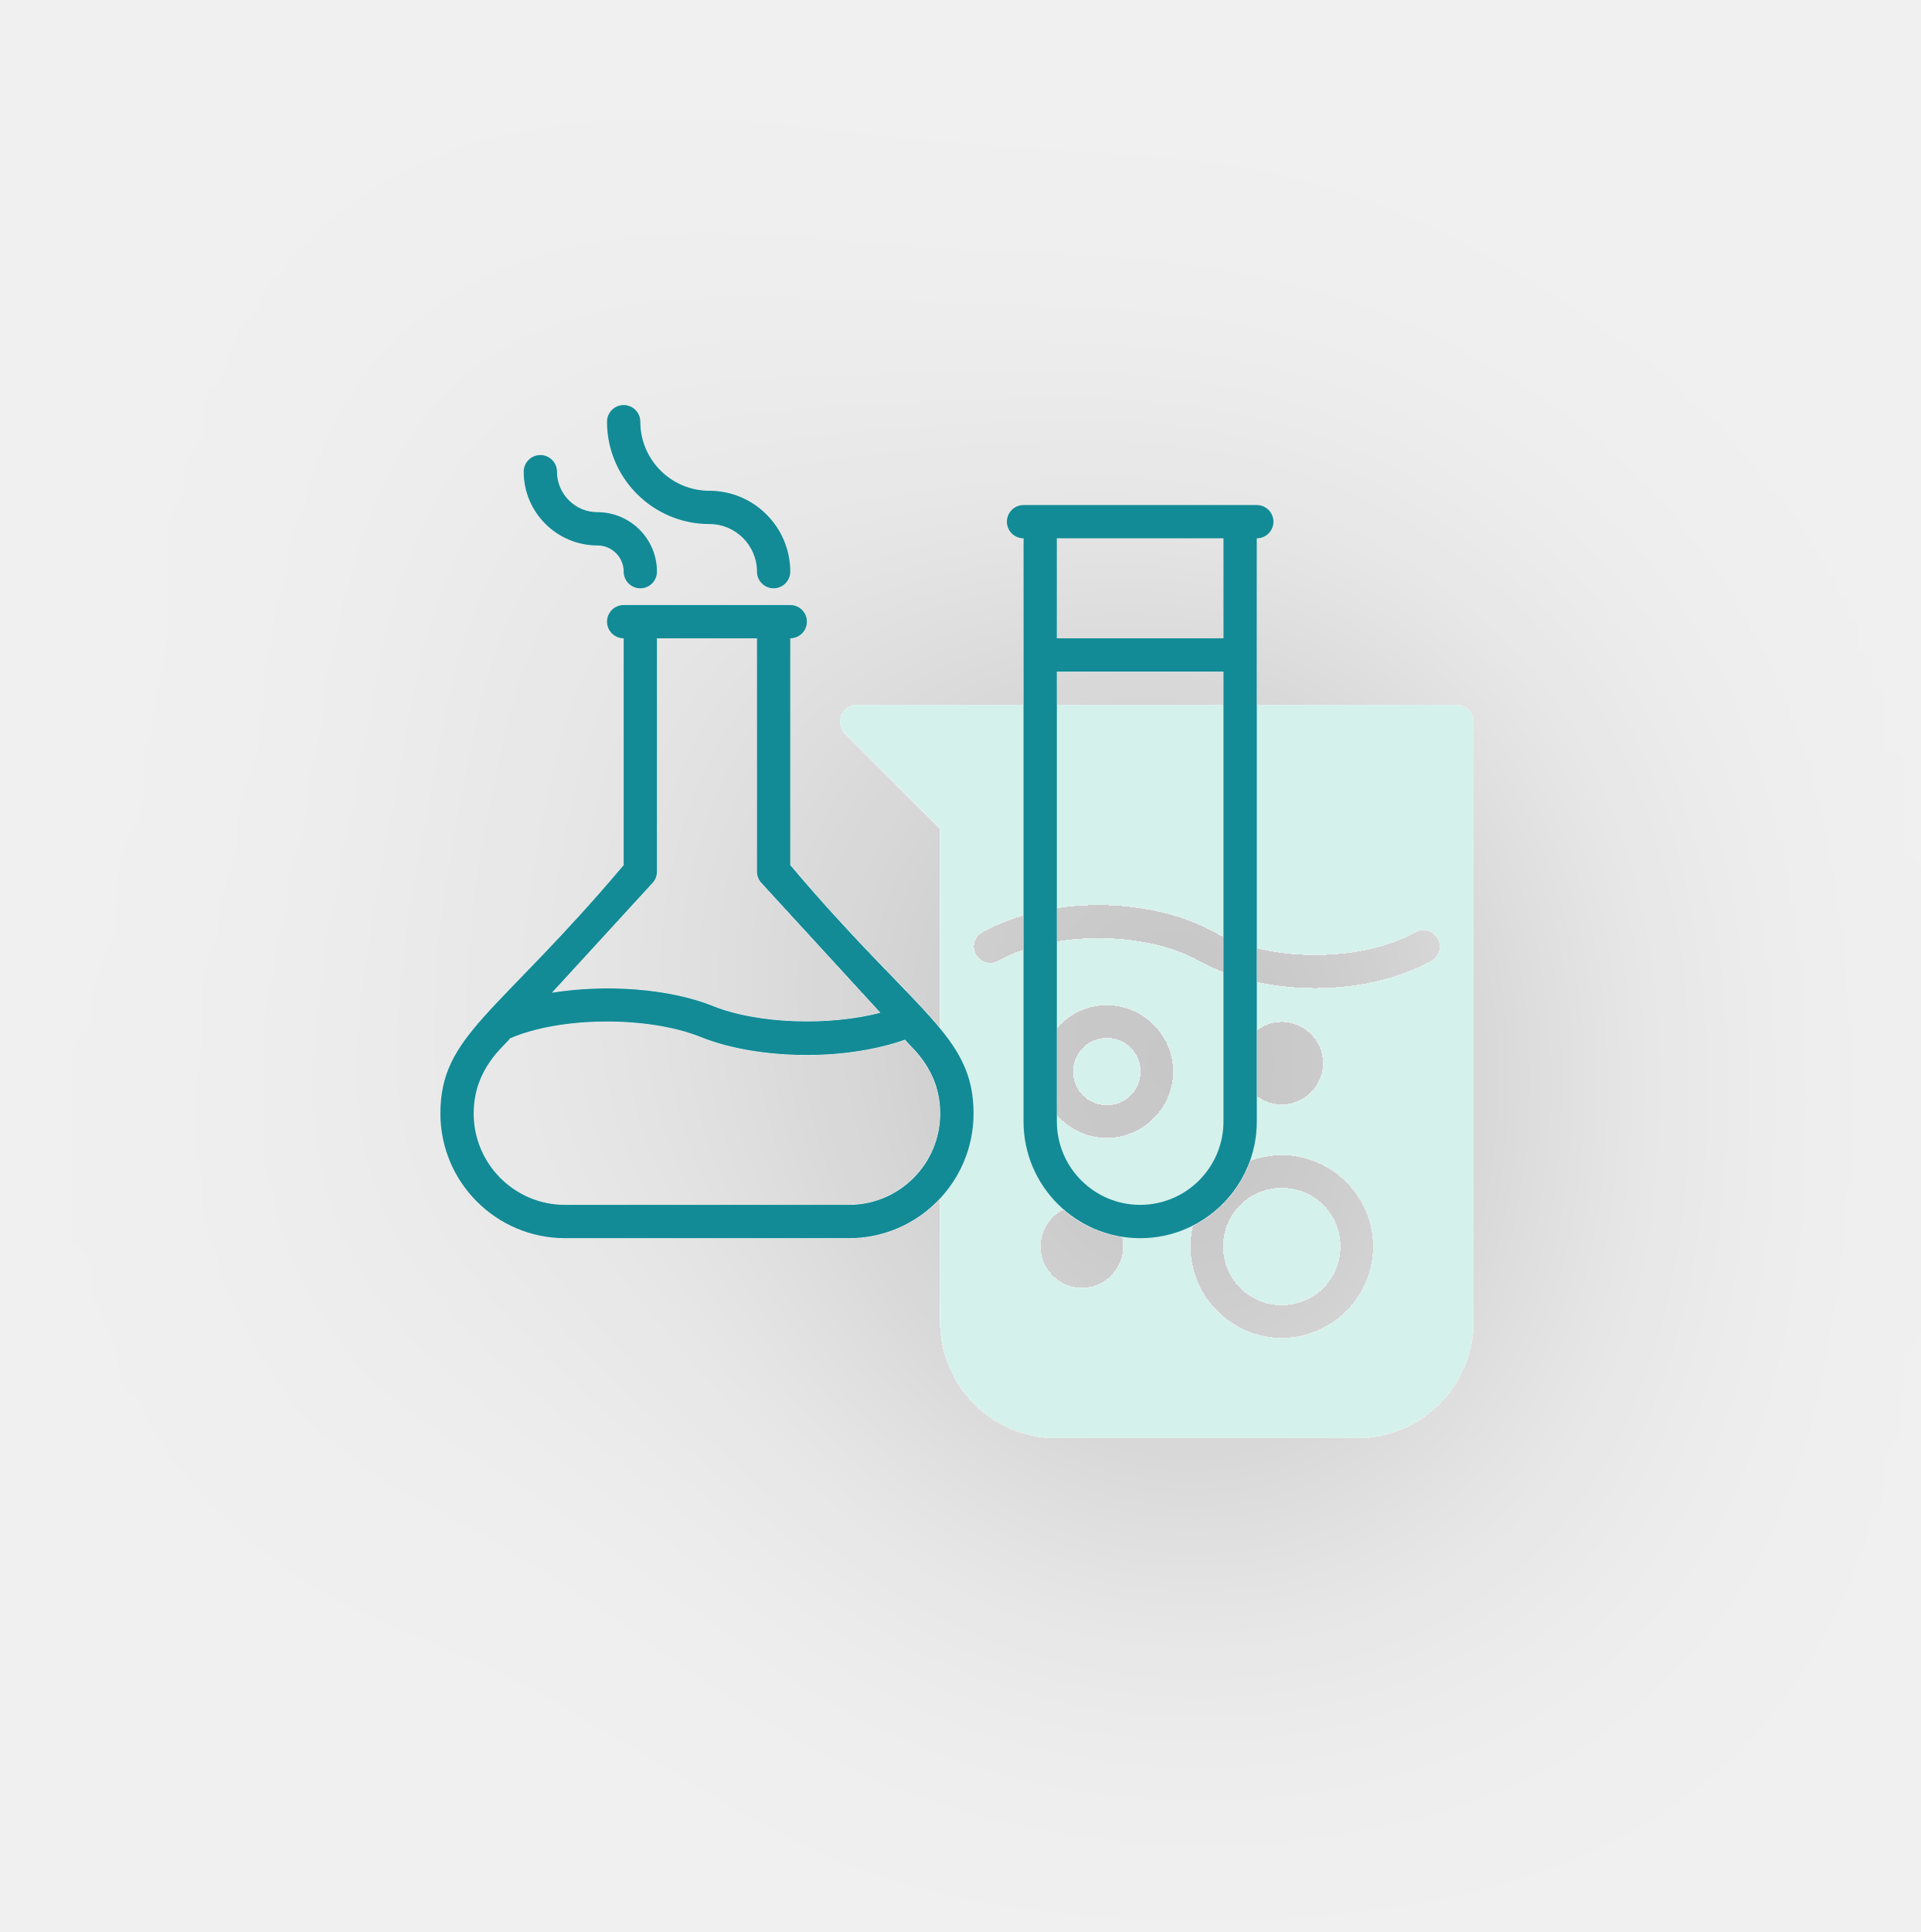
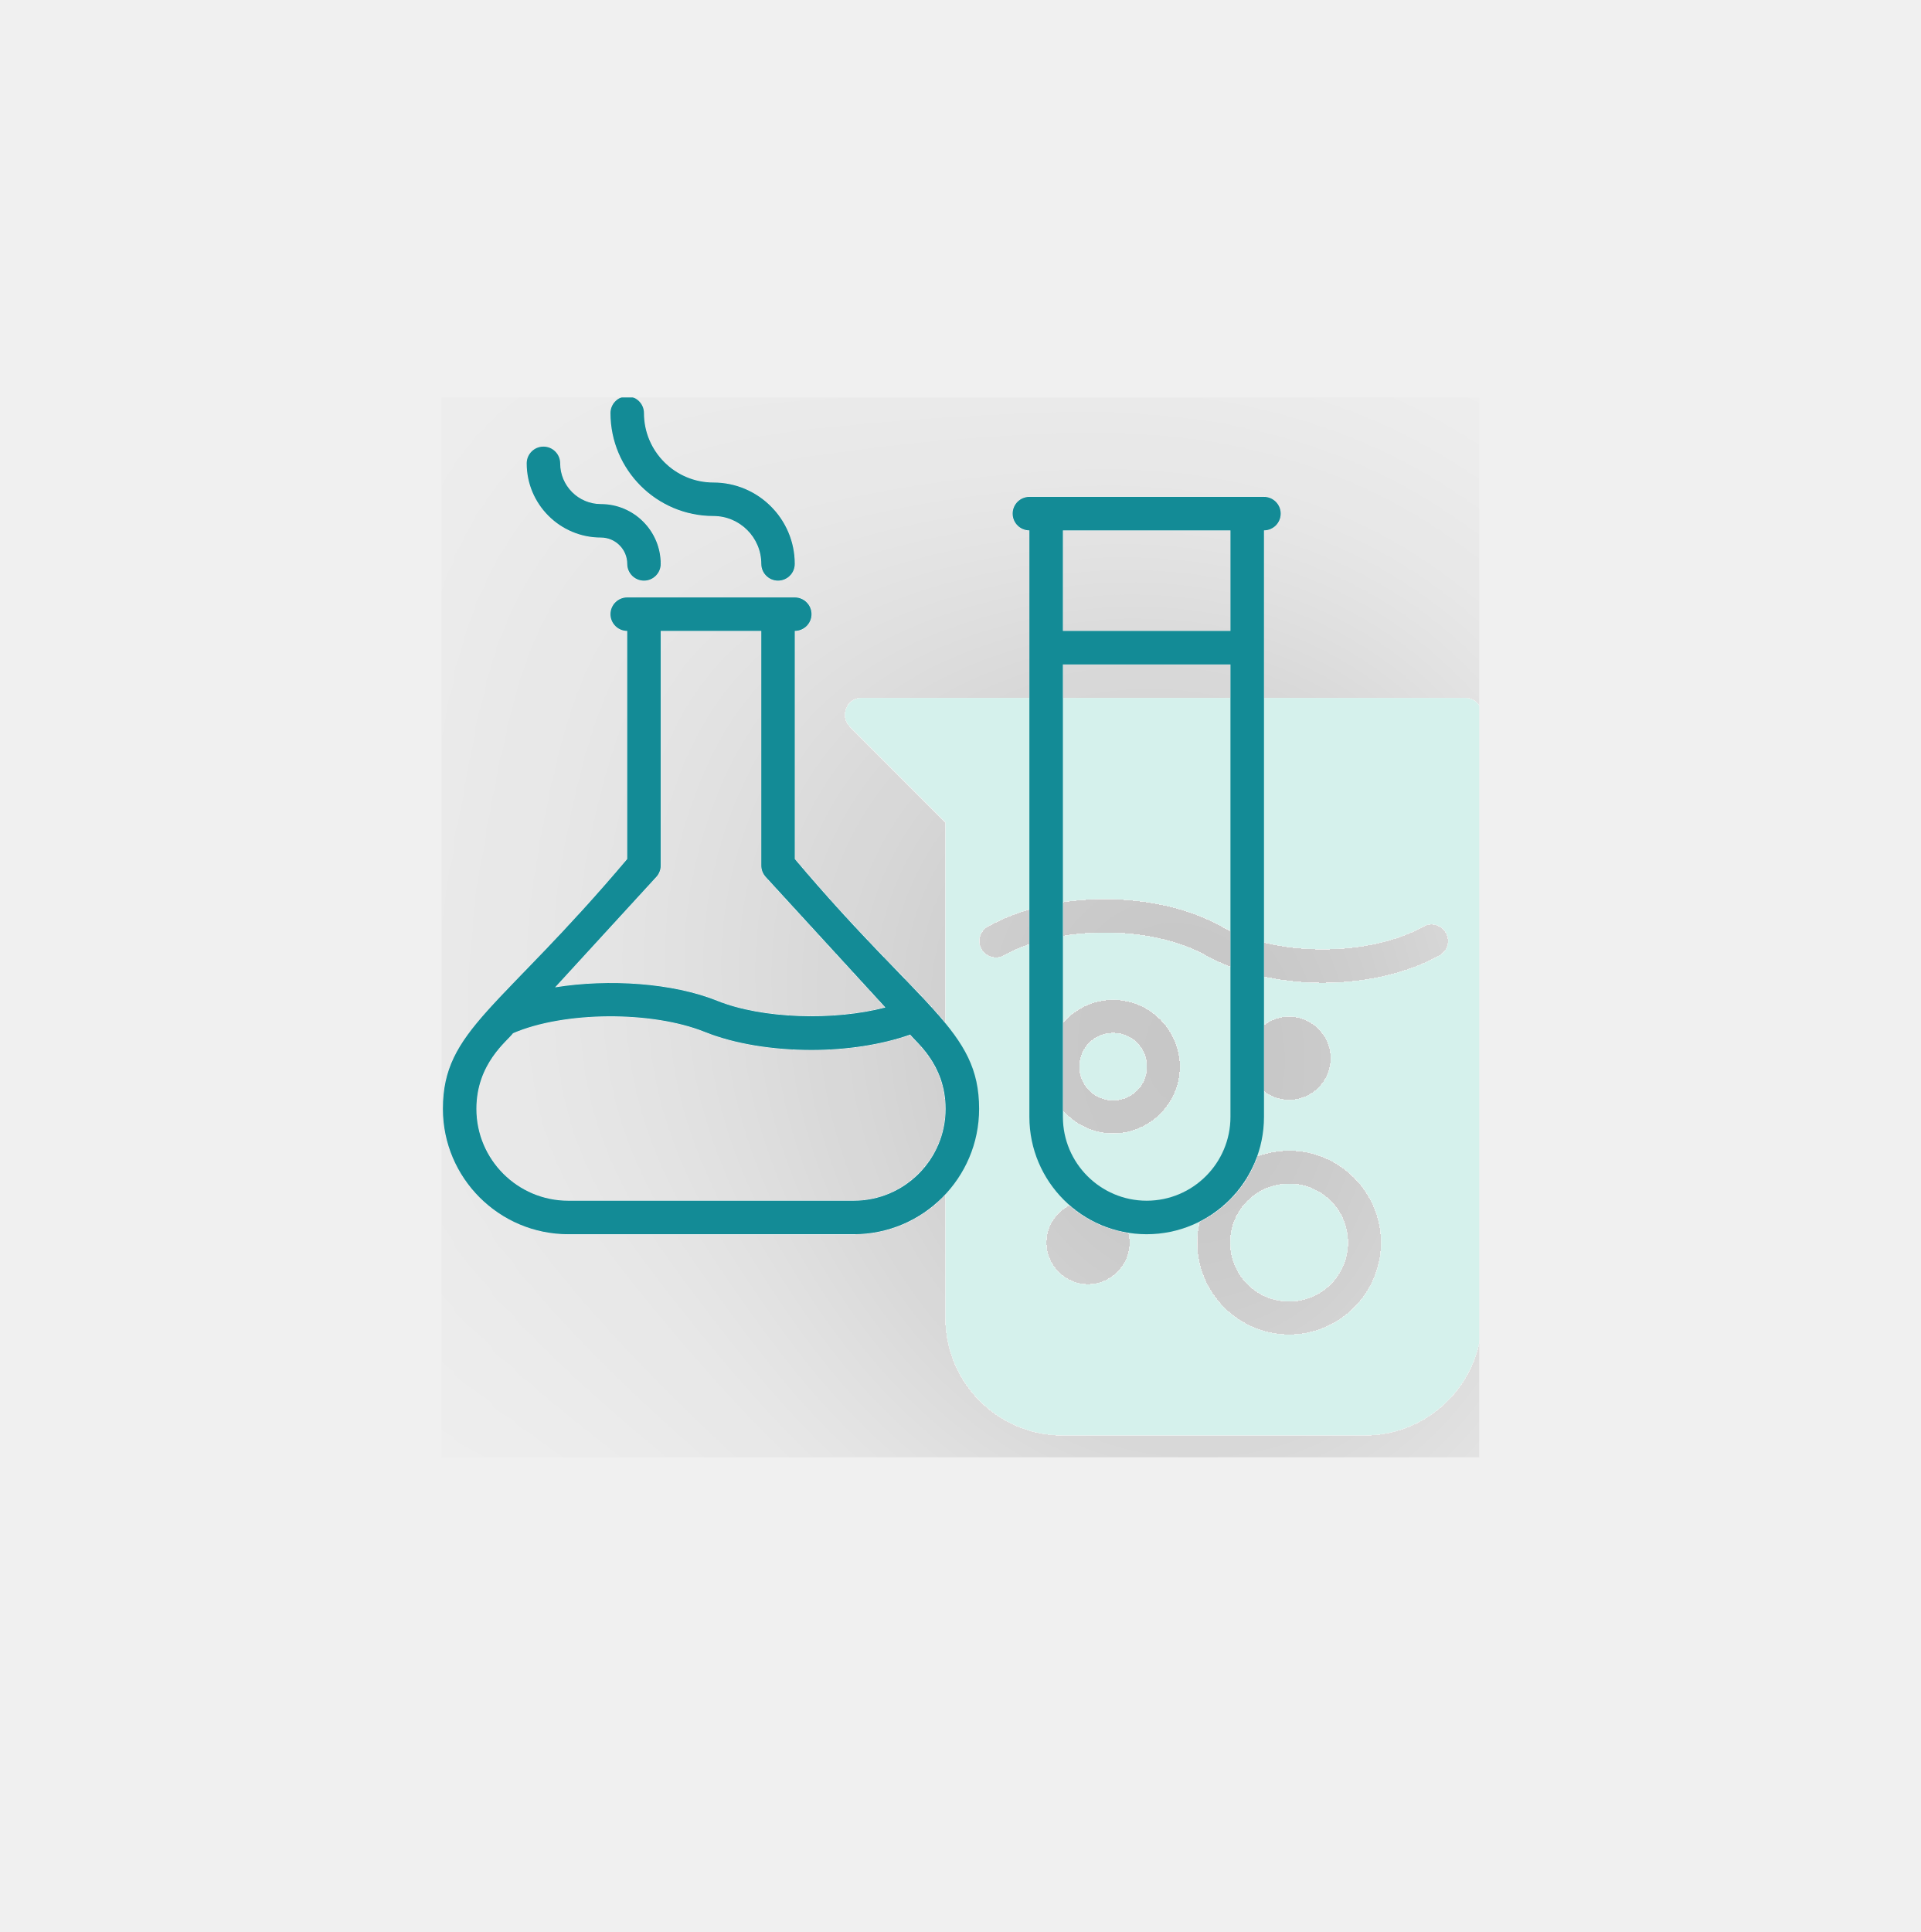
- <svg xmlns="http://www.w3.org/2000/svg" width="175" height="176" viewBox="0 0 175 176" fill="none">
-   <g id="Ð°Ð½Ð°Ð»Ð¸Ð·Ñ 1" filter="url(#filter0_d_190_698)">
-     <g id="Ð¡Ð»Ð¾Ð¹_x0020_1">
-       <g id="_2574456771600">
-         <path id="Vector" d="M116.778 108.242C113.849 108.242 111.465 110.626 111.465 113.555C111.465 116.484 113.849 118.868 116.778 118.868C119.708 118.868 122.092 116.484 122.092 113.555C122.092 110.626 119.708 108.242 116.778 108.242Z" fill="#D5F1EC" />
-         <path id="Vector_2" d="M100.84 94.58C99.166 94.58 97.804 95.943 97.804 97.617C97.804 99.29 99.166 100.652 100.84 100.652C102.513 100.652 103.875 99.29 103.875 97.617C103.875 95.943 102.513 94.58 100.84 94.58Z" fill="#D5F1EC" />
-         <path id="Vector_3" d="M132.717 64.221H78.071C76.721 64.221 76.043 65.858 76.998 66.813L85.66 75.476V120.386C85.66 126.244 90.427 131.012 96.286 131.012H123.609C129.468 131.012 134.235 126.244 134.235 120.386V65.739C134.235 64.901 133.556 64.221 132.717 64.221ZM98.563 117.35C96.469 117.35 94.768 115.648 94.768 113.555C94.768 111.462 96.469 109.76 98.563 109.76C100.656 109.76 102.358 111.462 102.358 113.555C102.358 115.648 100.656 117.35 98.563 117.35ZM100.84 103.688C97.491 103.688 94.768 100.965 94.768 97.617C94.768 94.268 97.491 91.544 100.84 91.544C104.188 91.544 106.912 94.268 106.912 97.617C106.912 100.965 104.188 103.688 100.84 103.688ZM116.778 121.904C112.176 121.904 108.43 118.158 108.43 113.555C108.43 108.952 112.176 105.206 116.778 105.206C121.381 105.206 125.127 108.952 125.127 113.555C125.127 118.158 121.381 121.904 116.778 121.904ZM112.984 96.857C112.984 94.764 114.685 93.062 116.778 93.062C118.872 93.062 120.573 94.764 120.573 96.857C120.573 98.95 118.872 100.652 116.778 100.652C114.685 100.652 112.984 98.95 112.984 96.857ZM130.419 87.558C124.469 90.872 115.157 90.87 109.209 87.558C104.261 84.801 95.901 84.801 90.952 87.558C90.223 87.961 89.297 87.703 88.887 86.97C88.48 86.237 88.744 85.313 89.476 84.906C95.423 81.593 104.738 81.593 110.686 84.906C115.634 87.66 123.995 87.66 128.943 84.906C129.671 84.498 130.599 84.76 131.008 85.493C131.415 86.226 131.152 87.149 130.419 87.558Z" fill="#D5F1EC" />
-         <path id="Vector_4" d="M51.475 112.796H77.343C83.603 112.796 88.696 107.702 88.696 101.442C88.696 94.261 83.471 92.402 71.999 78.81V58.149C72.837 58.149 73.517 57.47 73.517 56.632C73.517 55.793 72.837 55.114 71.999 55.114H56.819C55.981 55.114 55.301 55.793 55.301 56.632C55.301 57.47 55.981 58.149 56.819 58.149V78.81C45.286 92.475 40.121 94.264 40.121 101.442C40.121 107.702 45.215 112.796 51.475 112.796ZM59.456 80.427C59.713 80.147 59.855 79.781 59.855 79.401V58.149H68.963V79.401C68.963 79.781 69.105 80.147 69.362 80.427L80.207 92.257C75.542 93.485 69.032 93.286 64.976 91.654C60.955 90.037 55.188 89.646 50.283 90.434L59.456 80.427ZM46.473 94.589C51.094 92.596 59.047 92.542 63.843 94.471C66.555 95.562 70.036 96.107 73.517 96.107C76.703 96.107 79.861 95.627 82.458 94.713C82.885 95.333 85.66 97.346 85.66 101.442C85.66 106.029 81.93 109.76 77.343 109.76H51.475C46.889 109.76 43.157 106.029 43.157 101.442C43.157 97.301 45.998 95.271 46.473 94.589Z" fill="#138B96" />
-         <path id="Vector_5" d="M114.502 46.006H93.25C92.411 46.006 91.732 46.686 91.732 47.524C91.732 48.362 92.411 49.042 93.25 49.042V102.17C93.25 108.028 98.017 112.796 103.875 112.796C109.734 112.796 114.502 108.028 114.502 102.17V49.042C115.34 49.042 116.019 48.362 116.019 47.524C116.019 46.686 115.34 46.006 114.502 46.006ZM111.465 102.17C111.465 106.355 108.061 109.76 103.875 109.76C99.691 109.76 96.286 106.355 96.286 102.17V61.185H111.465V102.17ZM111.465 58.149H96.286V49.042H111.465V58.149Z" fill="#138B96" />
-         <path id="Vector_6" d="M68.963 52.077C68.963 52.916 69.643 53.596 70.481 53.596C71.319 53.596 71.999 52.916 71.999 52.077C71.999 48.012 68.691 44.705 64.626 44.705C61.158 44.705 58.337 41.884 58.337 38.416C58.337 37.578 57.657 36.898 56.819 36.898C55.981 36.898 55.301 37.578 55.301 38.416C55.301 43.558 59.484 47.741 64.626 47.741C67.017 47.741 68.963 49.687 68.963 52.077Z" fill="#138B96" />
-         <path id="Vector_7" d="M50.747 42.97C50.747 42.132 50.068 41.452 49.229 41.452C48.391 41.452 47.711 42.132 47.711 42.97C47.711 46.676 50.727 49.692 54.434 49.692C55.749 49.692 56.819 50.763 56.819 52.077C56.819 52.916 57.499 53.596 58.337 53.596C59.175 53.596 59.855 52.916 59.855 52.077C59.855 49.088 57.423 46.657 54.434 46.657C52.401 46.657 50.747 45.003 50.747 42.97Z" fill="#138B96" />
-       </g>
-     </g>
+ <svg xmlns="http://www.w3.org/2000/svg" width="174" height="175" viewBox="0 0 174 175" fill="none">
+   <g clip-path="url(#clip0_368_44)" filter="url(#filter0_d_368_44)">
+     <path d="M116.778 107.242C113.849 107.242 111.465 109.626 111.465 112.555C111.465 115.484 113.849 117.868 116.778 117.868C119.708 117.868 122.092 115.484 122.092 112.555C122.092 109.626 119.708 107.242 116.778 107.242Z" fill="#D5F1EC" />
+     <path d="M100.84 93.58C99.166 93.58 97.804 94.943 97.804 96.617C97.804 98.29 99.166 99.652 100.84 99.652C102.513 99.652 103.875 98.29 103.875 96.617C103.875 94.943 102.513 93.58 100.84 93.58Z" fill="#D5F1EC" />
+     <path d="M132.717 63.221H78.071C76.721 63.221 76.043 64.858 76.998 65.813L85.66 74.476V119.386C85.66 125.244 90.427 130.012 96.286 130.012H123.609C129.468 130.012 134.235 125.244 134.235 119.386V64.739C134.235 63.901 133.556 63.221 132.717 63.221ZM98.563 116.35C96.469 116.35 94.768 114.648 94.768 112.555C94.768 110.462 96.469 108.76 98.563 108.76C100.656 108.76 102.358 110.462 102.358 112.555C102.358 114.648 100.656 116.35 98.563 116.35ZM100.84 102.688C97.491 102.688 94.768 99.965 94.768 96.617C94.768 93.268 97.491 90.544 100.84 90.544C104.188 90.544 106.912 93.268 106.912 96.617C106.912 99.965 104.188 102.688 100.84 102.688ZM116.778 120.904C112.176 120.904 108.43 117.158 108.43 112.555C108.43 107.952 112.176 104.206 116.778 104.206C121.381 104.206 125.127 107.952 125.127 112.555C125.127 117.158 121.381 120.904 116.778 120.904ZM112.984 95.857C112.984 93.764 114.685 92.062 116.778 92.062C118.872 92.062 120.573 93.764 120.573 95.857C120.573 97.95 118.872 99.652 116.778 99.652C114.685 99.652 112.984 97.95 112.984 95.857ZM130.419 86.558C124.469 89.872 115.157 89.87 109.209 86.558C104.261 83.801 95.901 83.801 90.952 86.558C90.223 86.961 89.297 86.703 88.887 85.97C88.48 85.237 88.744 84.313 89.476 83.906C95.423 80.593 104.738 80.593 110.686 83.906C115.634 86.66 123.995 86.66 128.943 83.906C129.671 83.498 130.599 83.76 131.008 84.493C131.415 85.226 131.152 86.149 130.419 86.558Z" fill="#D5F1EC" />
+     <path d="M51.475 111.796H77.343C83.603 111.796 88.696 106.702 88.696 100.442C88.696 93.261 83.471 91.402 71.999 77.81V57.149C72.837 57.149 73.517 56.47 73.517 55.632C73.517 54.793 72.837 54.114 71.999 54.114H56.819C55.981 54.114 55.301 54.793 55.301 55.632C55.301 56.47 55.981 57.149 56.819 57.149V77.81C45.286 91.475 40.121 93.264 40.121 100.442C40.121 106.702 45.215 111.796 51.475 111.796ZM59.456 79.427C59.713 79.147 59.855 78.781 59.855 78.401V57.149H68.963V78.401C68.963 78.781 69.105 79.147 69.362 79.427L80.207 91.257C75.542 92.485 69.032 92.286 64.976 90.654C60.955 89.037 55.188 88.646 50.283 89.434L59.456 79.427ZM46.473 93.589C51.094 91.596 59.047 91.542 63.843 93.471C66.555 94.562 70.036 95.107 73.517 95.107C76.703 95.107 79.861 94.627 82.458 93.713C82.885 94.333 85.66 96.346 85.66 100.442C85.66 105.029 81.93 108.76 77.343 108.76H51.475C46.889 108.76 43.157 105.029 43.157 100.442C43.157 96.301 45.998 94.271 46.473 93.589Z" fill="#138B96" />
+     <path d="M114.502 45.006H93.25C92.411 45.006 91.732 45.686 91.732 46.524C91.732 47.362 92.411 48.042 93.25 48.042V101.17C93.25 107.028 98.017 111.796 103.875 111.796C109.734 111.796 114.502 107.028 114.502 101.17V48.042C115.34 48.042 116.019 47.362 116.019 46.524C116.019 45.686 115.34 45.006 114.502 45.006ZM111.465 101.17C111.465 105.355 108.061 108.76 103.875 108.76C99.691 108.76 96.286 105.355 96.286 101.17V60.185H111.465V101.17ZM111.465 57.149H96.286V48.042H111.465V57.149Z" fill="#138B96" />
+     <path d="M68.963 51.077C68.963 51.916 69.643 52.596 70.481 52.596C71.319 52.596 71.999 51.916 71.999 51.077C71.999 47.012 68.691 43.705 64.626 43.705C61.158 43.705 58.337 40.884 58.337 37.416C58.337 36.578 57.657 35.898 56.819 35.898C55.981 35.898 55.301 36.578 55.301 37.416C55.301 42.558 59.484 46.741 64.626 46.741C67.017 46.741 68.963 48.687 68.963 51.077Z" fill="#138B96" />
+     <path d="M50.747 41.97C50.747 41.132 50.068 40.452 49.229 40.452C48.391 40.452 47.711 41.132 47.711 41.97C47.711 45.676 50.727 48.692 54.434 48.692C55.749 48.692 56.819 49.763 56.819 51.077C56.819 51.916 57.499 52.596 58.337 52.596C59.175 52.596 59.855 51.916 59.855 51.077C59.855 48.088 57.423 45.657 54.434 45.657C52.401 45.657 50.747 44.003 50.747 41.97Z" fill="#138B96" />
  </g>
  <defs>
-     <filter id="filter0_d_190_698" x="-8" y="-3" width="203" height="186" filterUnits="userSpaceOnUse" color-interpolation-filters="sRGB">
+     <filter id="filter0_d_368_44" x="0" y="0" width="174" height="176" filterUnits="userSpaceOnUse" color-interpolation-filters="sRGB">
      <feFlood flood-opacity="0" result="BackgroundImageFix" />
      <feColorMatrix in="SourceAlpha" type="matrix" values="0 0 0 0 0 0 0 0 0 0 0 0 0 0 0 0 0 0 127 0" result="hardAlpha" />
      <feOffset dy="4" />
      <feGaussianBlur stdDeviation="20" />
      <feComposite in2="hardAlpha" operator="out" />
      <feColorMatrix type="matrix" values="0 0 0 0 0 0 0 0 0 0 0 0 0 0 0 0 0 0 0.25 0" />
-       <feBlend mode="normal" in2="BackgroundImageFix" result="effect1_dropShadow_190_698" />
-       <feBlend mode="normal" in="SourceGraphic" in2="effect1_dropShadow_190_698" result="shape" />
+       <feBlend mode="normal" in2="BackgroundImageFix" result="effect1_dropShadow_368_44" />
+       <feBlend mode="normal" in="SourceGraphic" in2="effect1_dropShadow_368_44" result="shape" />
    </filter>
+     <clipPath id="clip0_368_44">
+       <rect width="94" height="96" fill="white" transform="translate(40 36)" />
+     </clipPath>
  </defs>
</svg>
